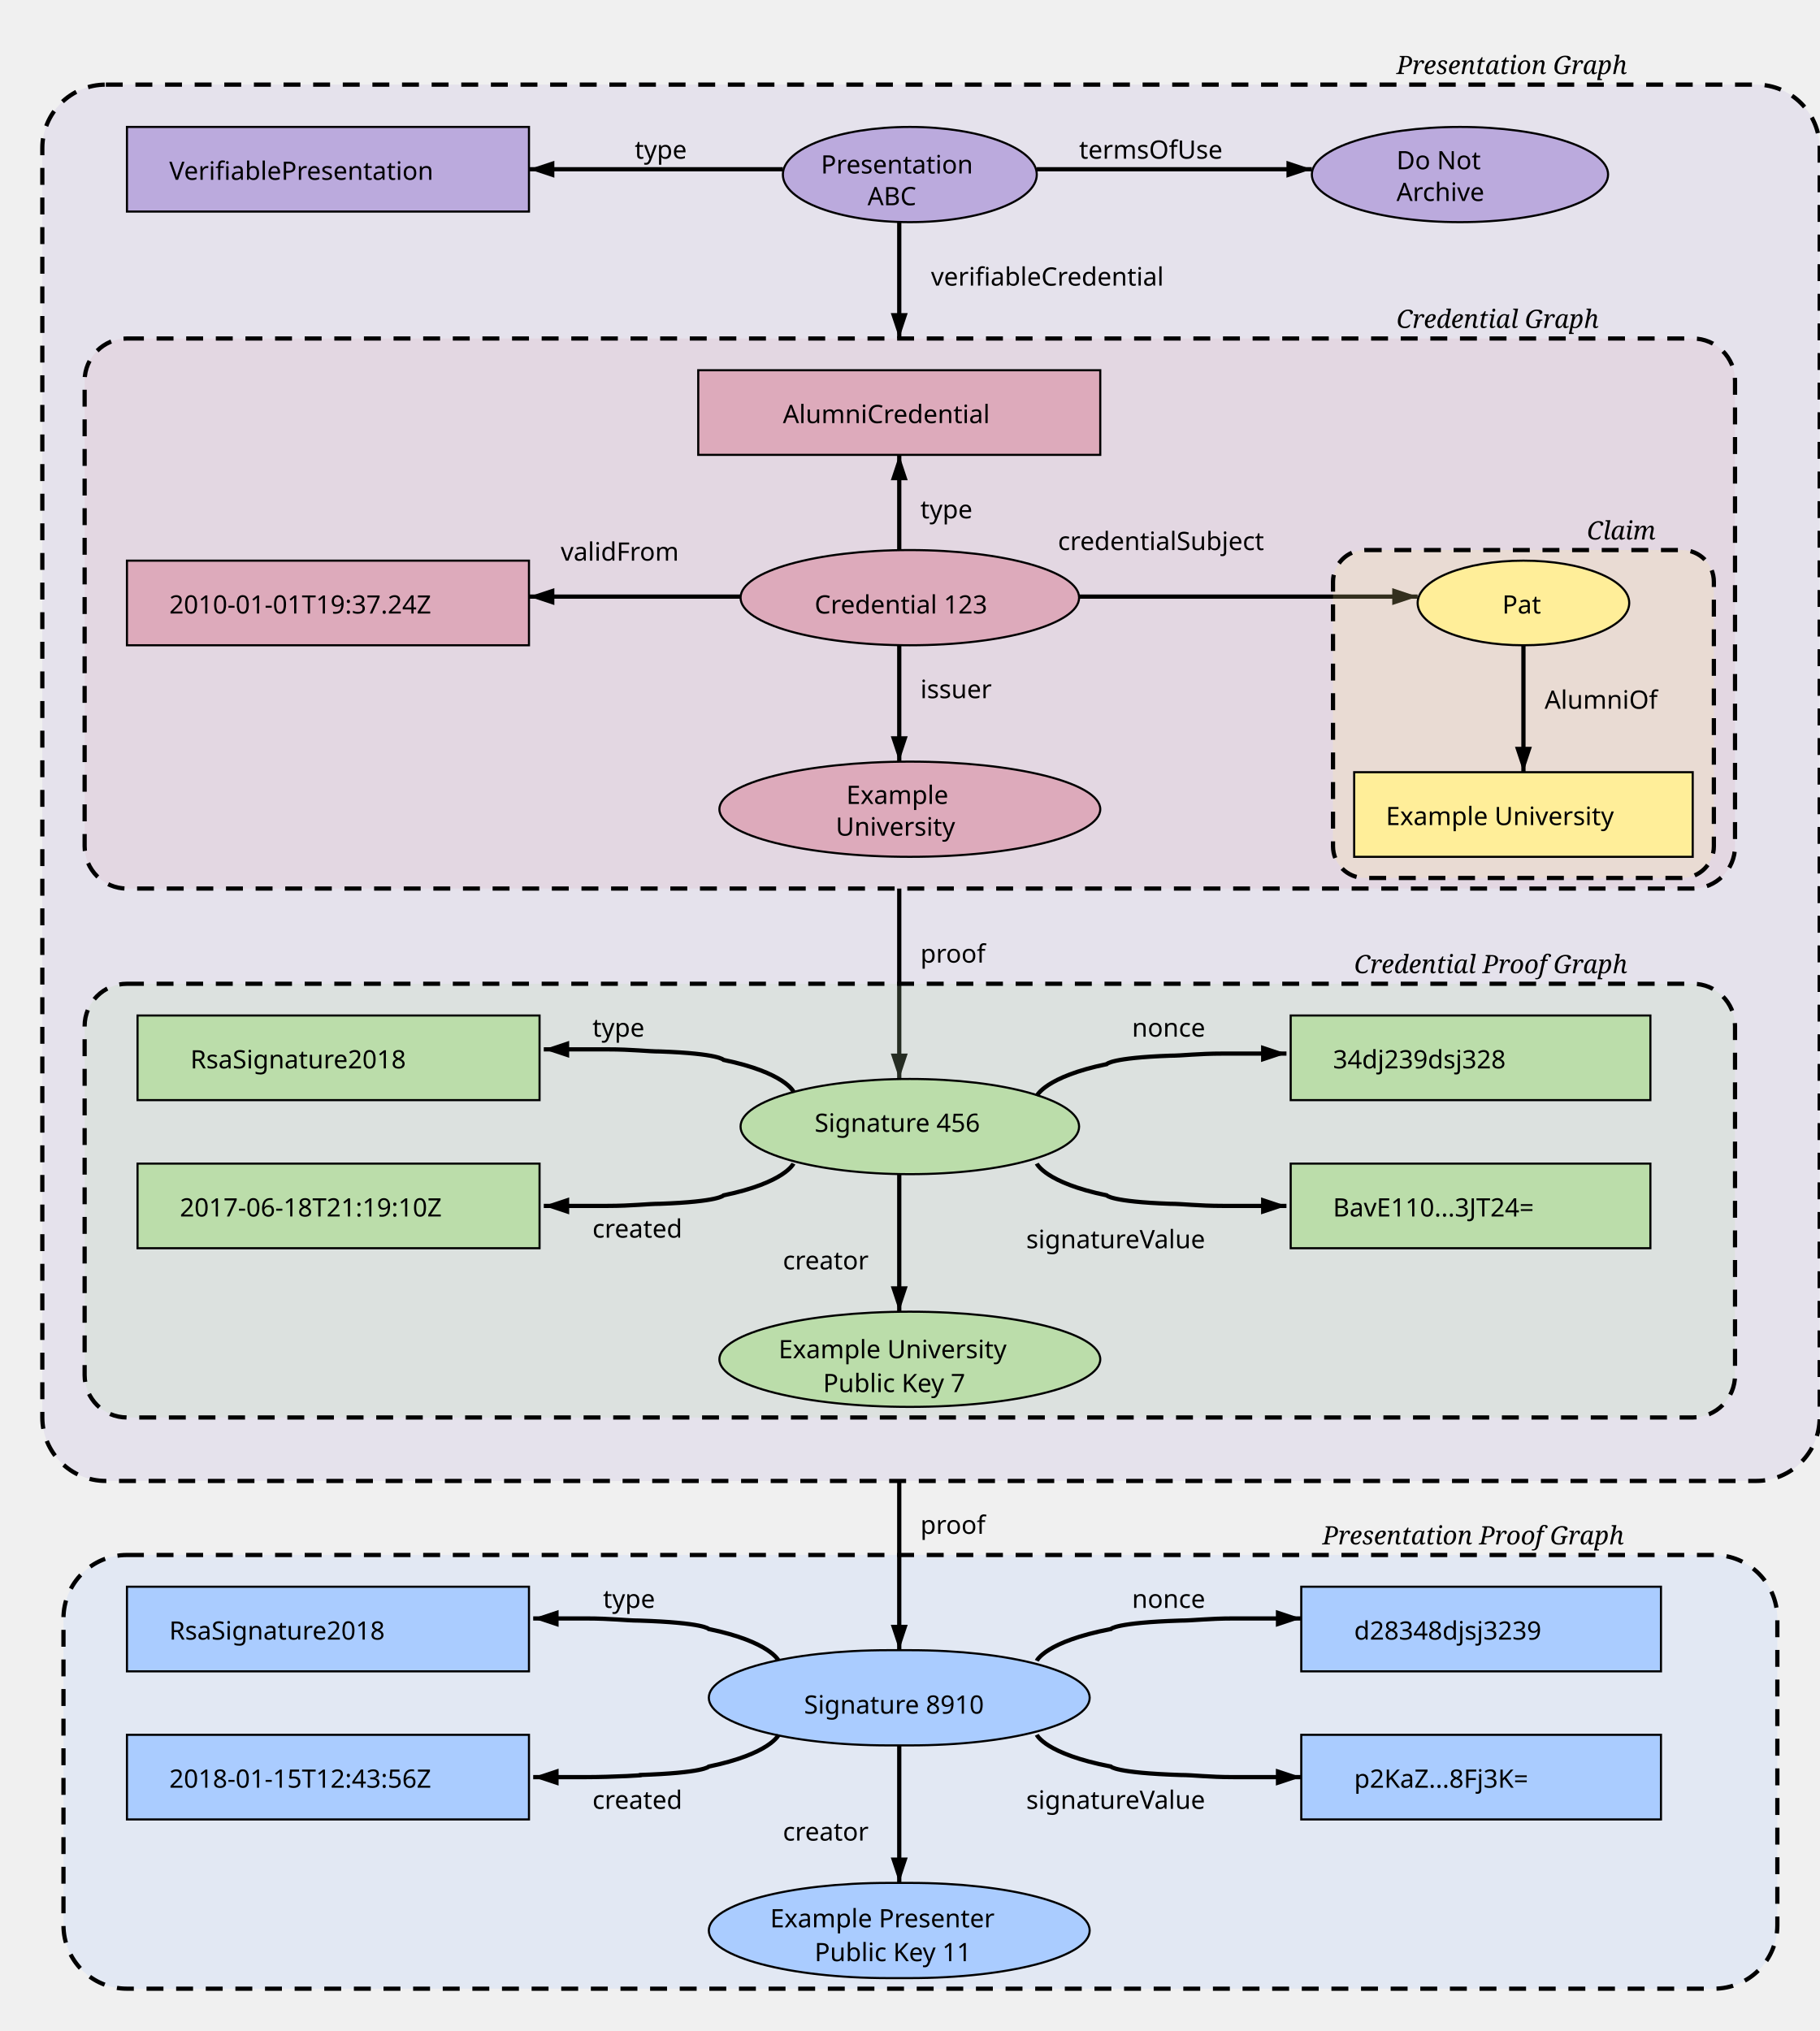
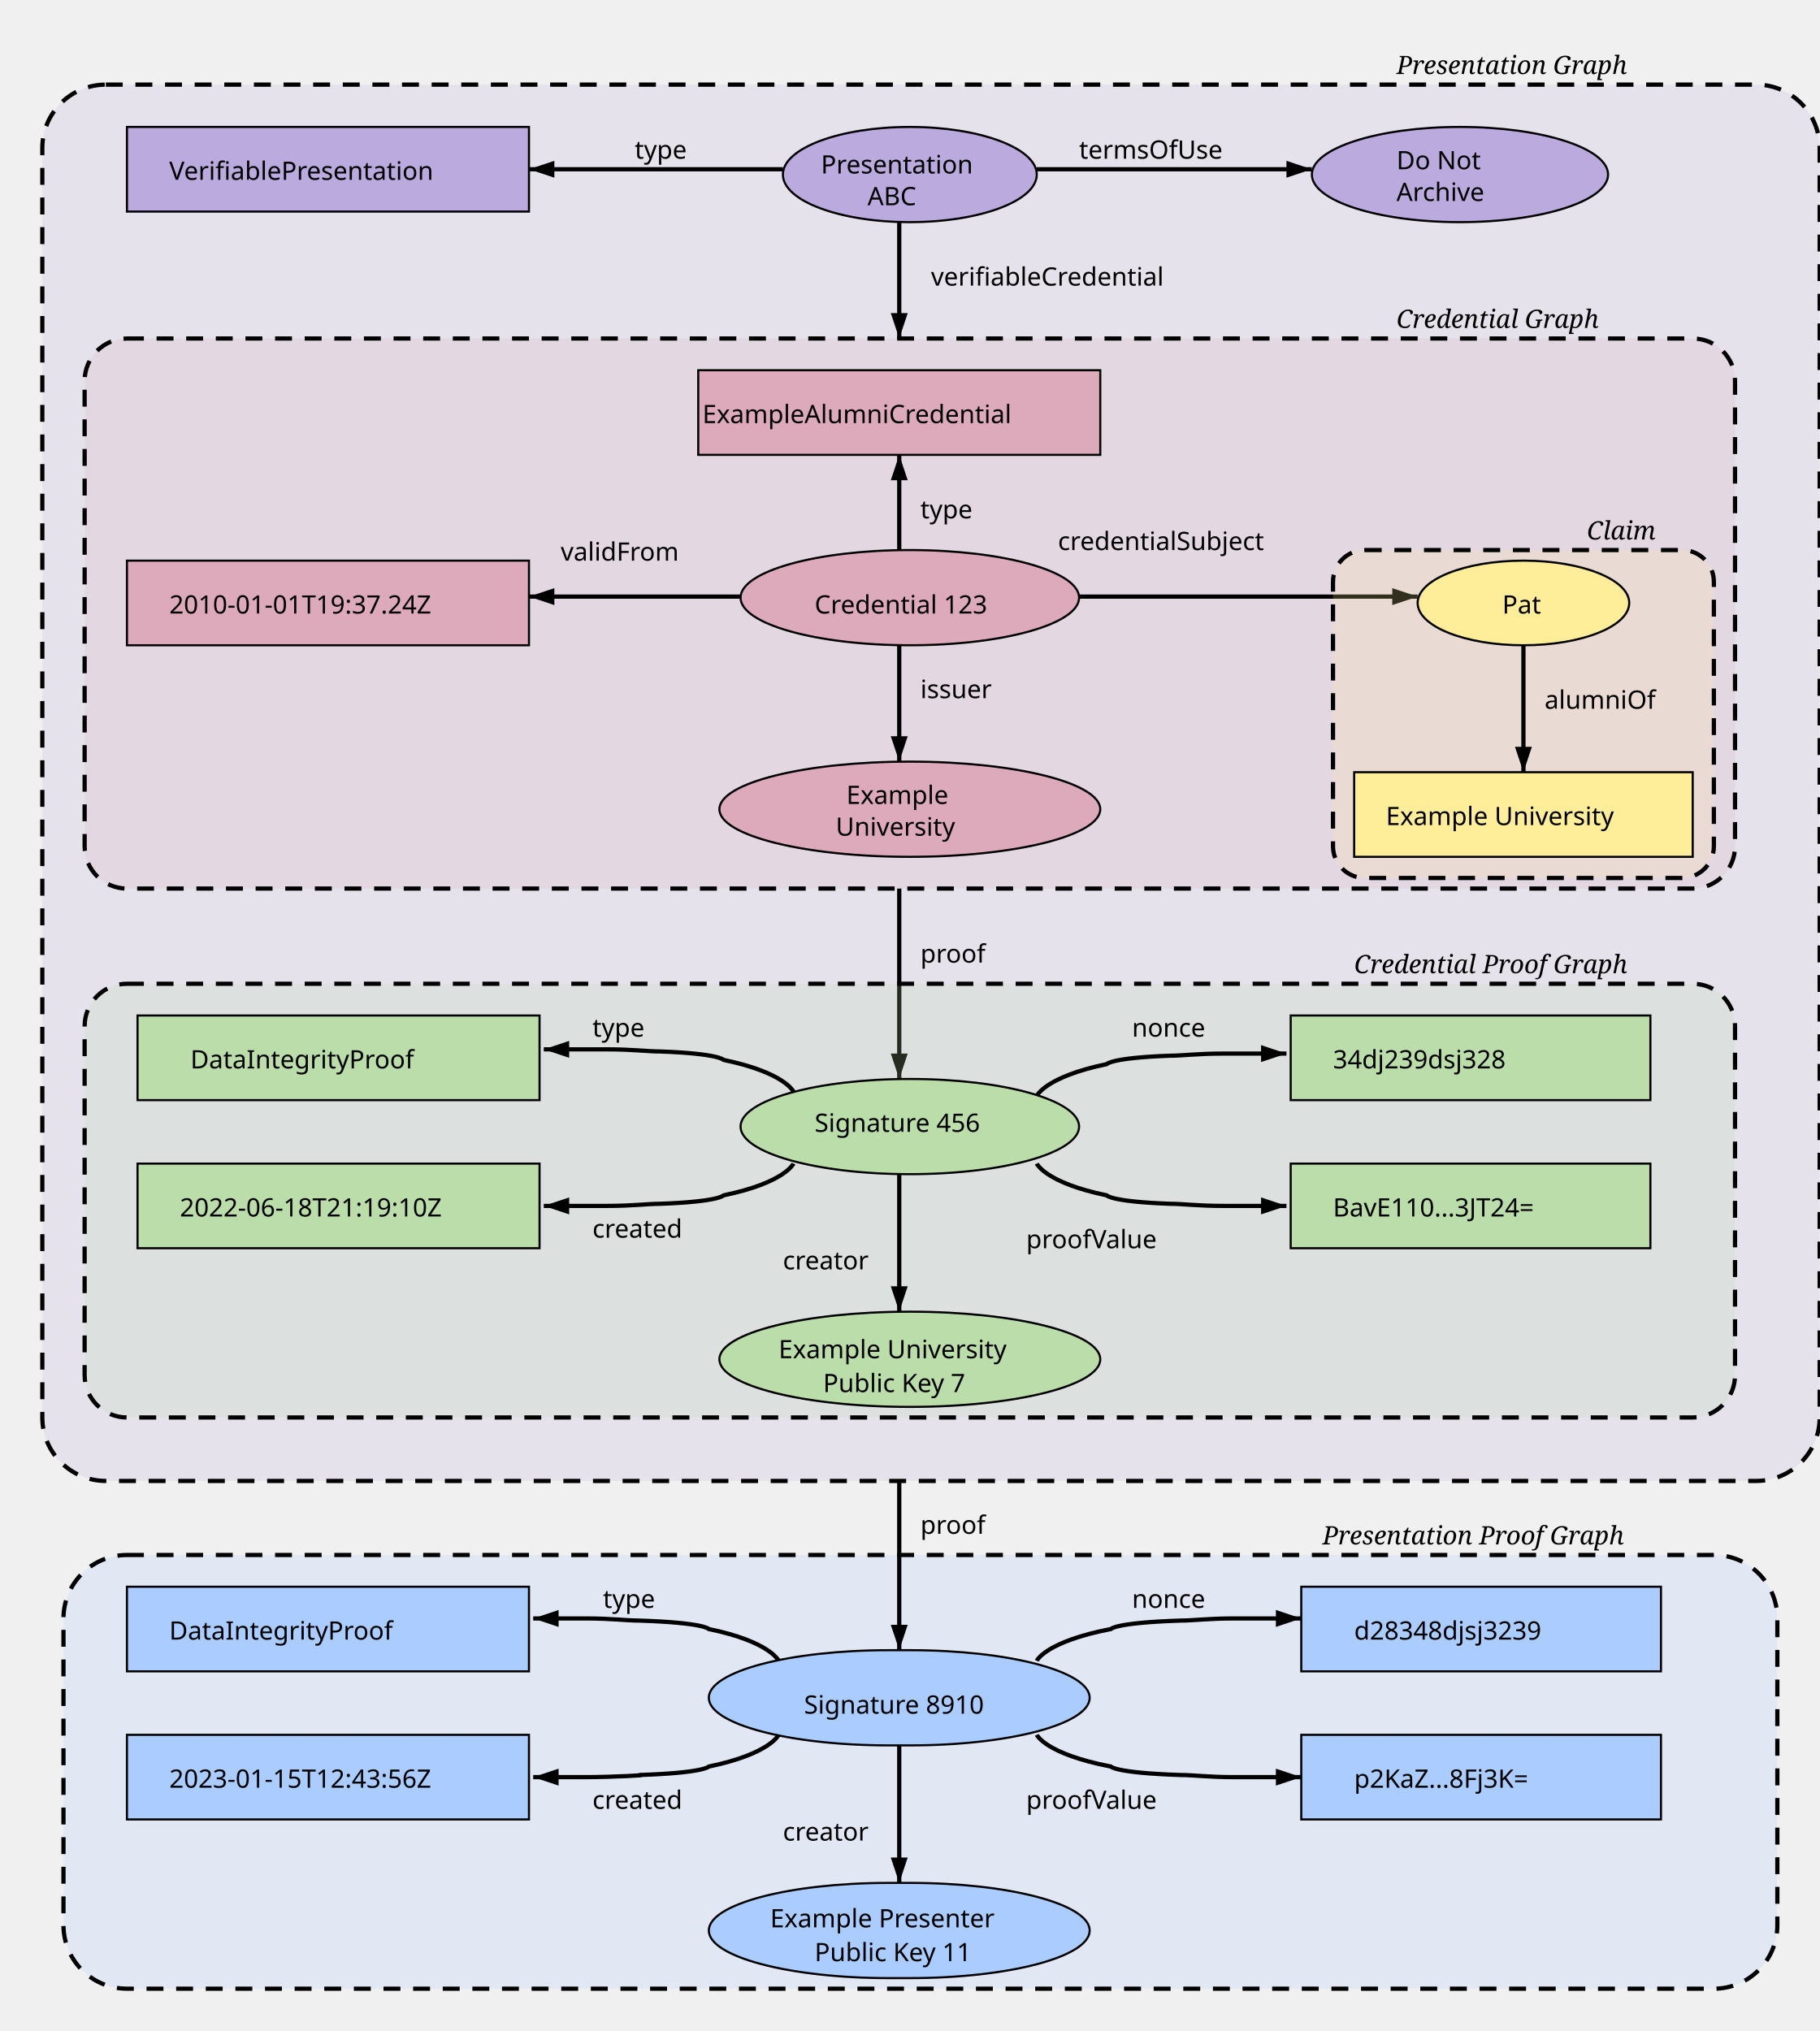
<svg xmlns="http://www.w3.org/2000/svg" version="1.1" viewBox="0 0 860 960" fill="none">
  <defs>
    <style>
      rect { stroke-width: 1 ; stroke: #000}
		  .graph { stroke-width: 2; stroke-dasharray: 8,6; fill-opacity: 0.2}
			.graph-label {font-family: serif ; font-style: italic }
			line, .arcs { stroke: #000 ; stroke-width: 2; marker-end: url(#arrow) }
  		text { fill: #000; font-size: 12 ; font-family: sans-serif }
			.presentation &gt; rect { fill: #bad}
			.credential &gt; rect { fill: #dab}
			.credential-proof &gt; rect { fill: #bda}
			.presentation-proof &gt; rect { fill: #acf}
			.claim &gt; rect { fill: #fe9}
		  #background { stroke: none; fill: #fff}
  	</style>
    <marker id="arrow" viewBox="0 0 6 4" refX="6" refY="2" fill="#000" markerWidth="6" markerHeight="4" orient="auto">
      <path d="M0 0v4l6 -2z" />
    </marker>
  </defs>
  <rect id="background" />
  <g class="presentation">
    <text class="graph-label" x="660" y="35">Presentation Graph</text>
    <rect x="20" y="40" rx="30" width="840" height="660" class="graph" />
    <rect x="370" y="60" rx="60" width="120" ry="25" height="45" />
    <text x="388" y="82">Presentation
      <tspan x="410" dy="15">ABC</tspan>
    </text>
    <line x1="370" y1="80" x2="250" y2="80" />
    <text x="300" y="75">type</text>
    <rect x="60" y="60" width="190" height="40" />
    <text x="80" y="85">VerifiablePresentation</text>
    <line x1="490" y1="80" x2="620" y2="80" />
    <text x="510" y="75">termsOfUse</text>
    <rect x="620" y="60" rx="70" ry="25" width="140" height="45" />
    <text x="660" y="80">Do Not
		    <tspan x="660" dy="15">Archive</tspan>
    </text>
  </g>
  <line x1="425" y1="105" x2="425" y2="160" />
  <text x="440" y="135">verifiableCredential</text>
  <g>
    <g class="credential">
      <text class="graph-label" x="660" y="155">Credential Graph</text>
      <rect x="40" y="160" rx="20" width="780" height="260" class="graph" />
      <rect x="350" y="260" rx="80" width="160" ry="25" height="45" />
      <text x="385" y="290">Credential 123</text>
      <line x1="350" y1="282" x2="250" y2="282" />
      <text x="265" y="265">validFrom</text>
      <rect x="60" y="265" width="190" height="40" />
      <text x="80" y="290">2010-01-01T19:37.24Z</text>
      <line x1="425" y1="260" x2="425" y2="215" />
      <text x="435" y="245">type</text>
      <rect x="330" y="175" width="190" height="40" />
-       <text x="370" y="200">AlumniCredential</text>
+       <text x="332" y="200">ExampleAlumniCredential</text>
      <line x1="510" y1="282" x2="670" y2="282" />
      <text x="500" y="260">credentialSubject</text>
      <g class="claim">
        <rect x="630" y="260" width="180" height="155" class="graph" rx="15" />
        <text x="750" y="255" class="graph-label">Claim</text>
        <rect x="670" y="265" width="100" height="40" rx="50" ry="20" />
        <text x="710" y="290">Pat</text>
        <line x1="720" y1="305" x2="720" y2="365" />
-         <text x="730" y="335">AlumniOf</text>
+         <text x="730" y="335">alumniOf</text>
        <rect x="640" y="365" width="160" height="40" />
        <text x="655" y="390" fill="#000">Example University</text>
      </g>
      <line x1="425" y1="305" x2="425" y2="360" />
      <text x="435" y="330">issuer</text>
      <rect x="340" y="360" rx="90" width="180" ry="25" height="45" />
      <text x="400" y="380">Example
						<tspan x="395" dy="15">University</tspan>
      </text>
    </g>
    <line x1="425" y1="420" x2="425" y2="510" />
    <text x="435" y="455">proof</text>
    <g class="credential-proof">
      <text class="graph-label" x="640" y="460">Credential Proof Graph</text>
      <rect x="40" y="465" rx="20" width="780" height="205" class="graph" />
      <rect x="350" y="510" width="160" height="45" rx="80" ry="25" />
      <text x="385" y="535">Signature 456</text>
      <path class="arcs" d="m375 516c0 0 -4 -9 -33 -15c0 0 -2 -3 -30 -4c-6 0 -13 -1 -25 -1h-30" />
      <text x="280" y="490">type</text>
      <rect x="65" y="480" height="40" width="190" />
-       <text x="90" y="505">RsaSignature2018</text>
+       <text x="90" y="505">DataIntegrityProof</text>
      <path class="arcs" d="m375 550c0 0 -4 9 -33 15c0 0 -2 3 -30 4c-6 0 -13 1 -25 1h-30" />
      <text x="280" y="585">created</text>
      <rect x="65" y="550" width="190" height="40" />
-       <text x="85" y="575">2017-06-18T21:19:10Z</text>
+       <text x="85" y="575">2022-06-18T21:19:10Z</text>
      <path class="arcs" d="m490 518c0 0 4 -9 33 -15c0 0 2 -3 30 -4c6 0 13 -1 25 -1h30" />
      <text x="535" y="490">nonce</text>
      <rect x="610" y="480" width="170" height="40" />
      <text x="630" y="505">34dj239dsj328</text>
      <path class="arcs" d="m490 550c0 0 4 9 33 15c0 0 2 3 30 4c6 0 13 1 25 1h30" />
-       <text x="485" y="590">signatureValue</text>
+       <text x="485" y="590">proofValue</text>
      <rect x="610" y="550" width="170" height="40" />
      <text x="630" y="575">BavE110...3JT24=</text>
      <line x1="425" y1="555" x2="425" y2="620" />
      <text x="370" y="600">creator</text>
      <rect x="340" y="620" rx="90" width="180" ry="25" height="45" />
      <text x="368" y="642">Example University
			    <tspan x="389" dy="16">Public Key 7</tspan>
      </text>
    </g>
  </g>
  <g class="presentation-proof">
    <text class="graph-label" x="625" y="730">Presentation Proof Graph</text>
    <rect class="graph" x="30" y="735" rx="30" width="810" height="205" />
    <line x1="425" y1="700" x2="425" y2="780" />
    <text x="435" y="725">proof</text>
    <rect x="335" y="780" rx="85" ry="25" width="180" height="45" />
    <text x="380" y="810">Signature 8910</text>
    <path class="arcs" d="m368 785c0 0 -4 -9 -33 -15c0 0 -2 -3 -33 -4c-6 0 -13 -1 -25 -1h-25" />
    <text x="285" y="760">type</text>
    <rect x="60" y="750" width="190" height="40" />
-     <text x="80" y="775">RsaSignature2018</text>
+     <text x="80" y="775">DataIntegrityProof</text>
    <path class="arcs" d="m368 820c0 0 -4 9 -33 15c0 0 -2 3 -33 4c6 0 -13 1 -25 1h-25" />
    <text x="280" y="855">created</text>
    <rect x="60" y="820" width="190" height="40" />
-     <text x="80" y="845">2018-01-15T12:43:56Z</text>
+     <text x="80" y="845">2023-01-15T12:43:56Z</text>
    <path class="arcs" d="m490 785c0 0 4 -9 35 -15c0 0 2 -3 33 -4c6 0 13 -1 25 -1h32" />
    <text x="535" y="760">nonce</text>
    <rect x="615" y="750" width="170" height="40" />
    <text x="640" y="775">d28348djsj3239</text>
    <path class="arcs" d="m490 820c0 0 4 9 35 15c0 0 2 3 33 4c6 0 13 1 25 1h32" />
-     <text x="485" y="855">signatureValue</text>
+     <text x="485" y="855">proofValue</text>
    <rect x="615" y="820" width="170" height="40" />
    <text x="640" y="845">p2KaZ...8Fj3K=</text>
    <line x1="425" x2="425" y1="825" y2="890" />
    <text x="370" y="870">creator</text>
    <rect x="335" y="890" rx="85" ry="25" width="180" height="45" />
    <text x="364" y="911">Example Presenter
        <tspan x="385" dy="16">Public Key 11</tspan>
    </text>
  </g>
</svg>
